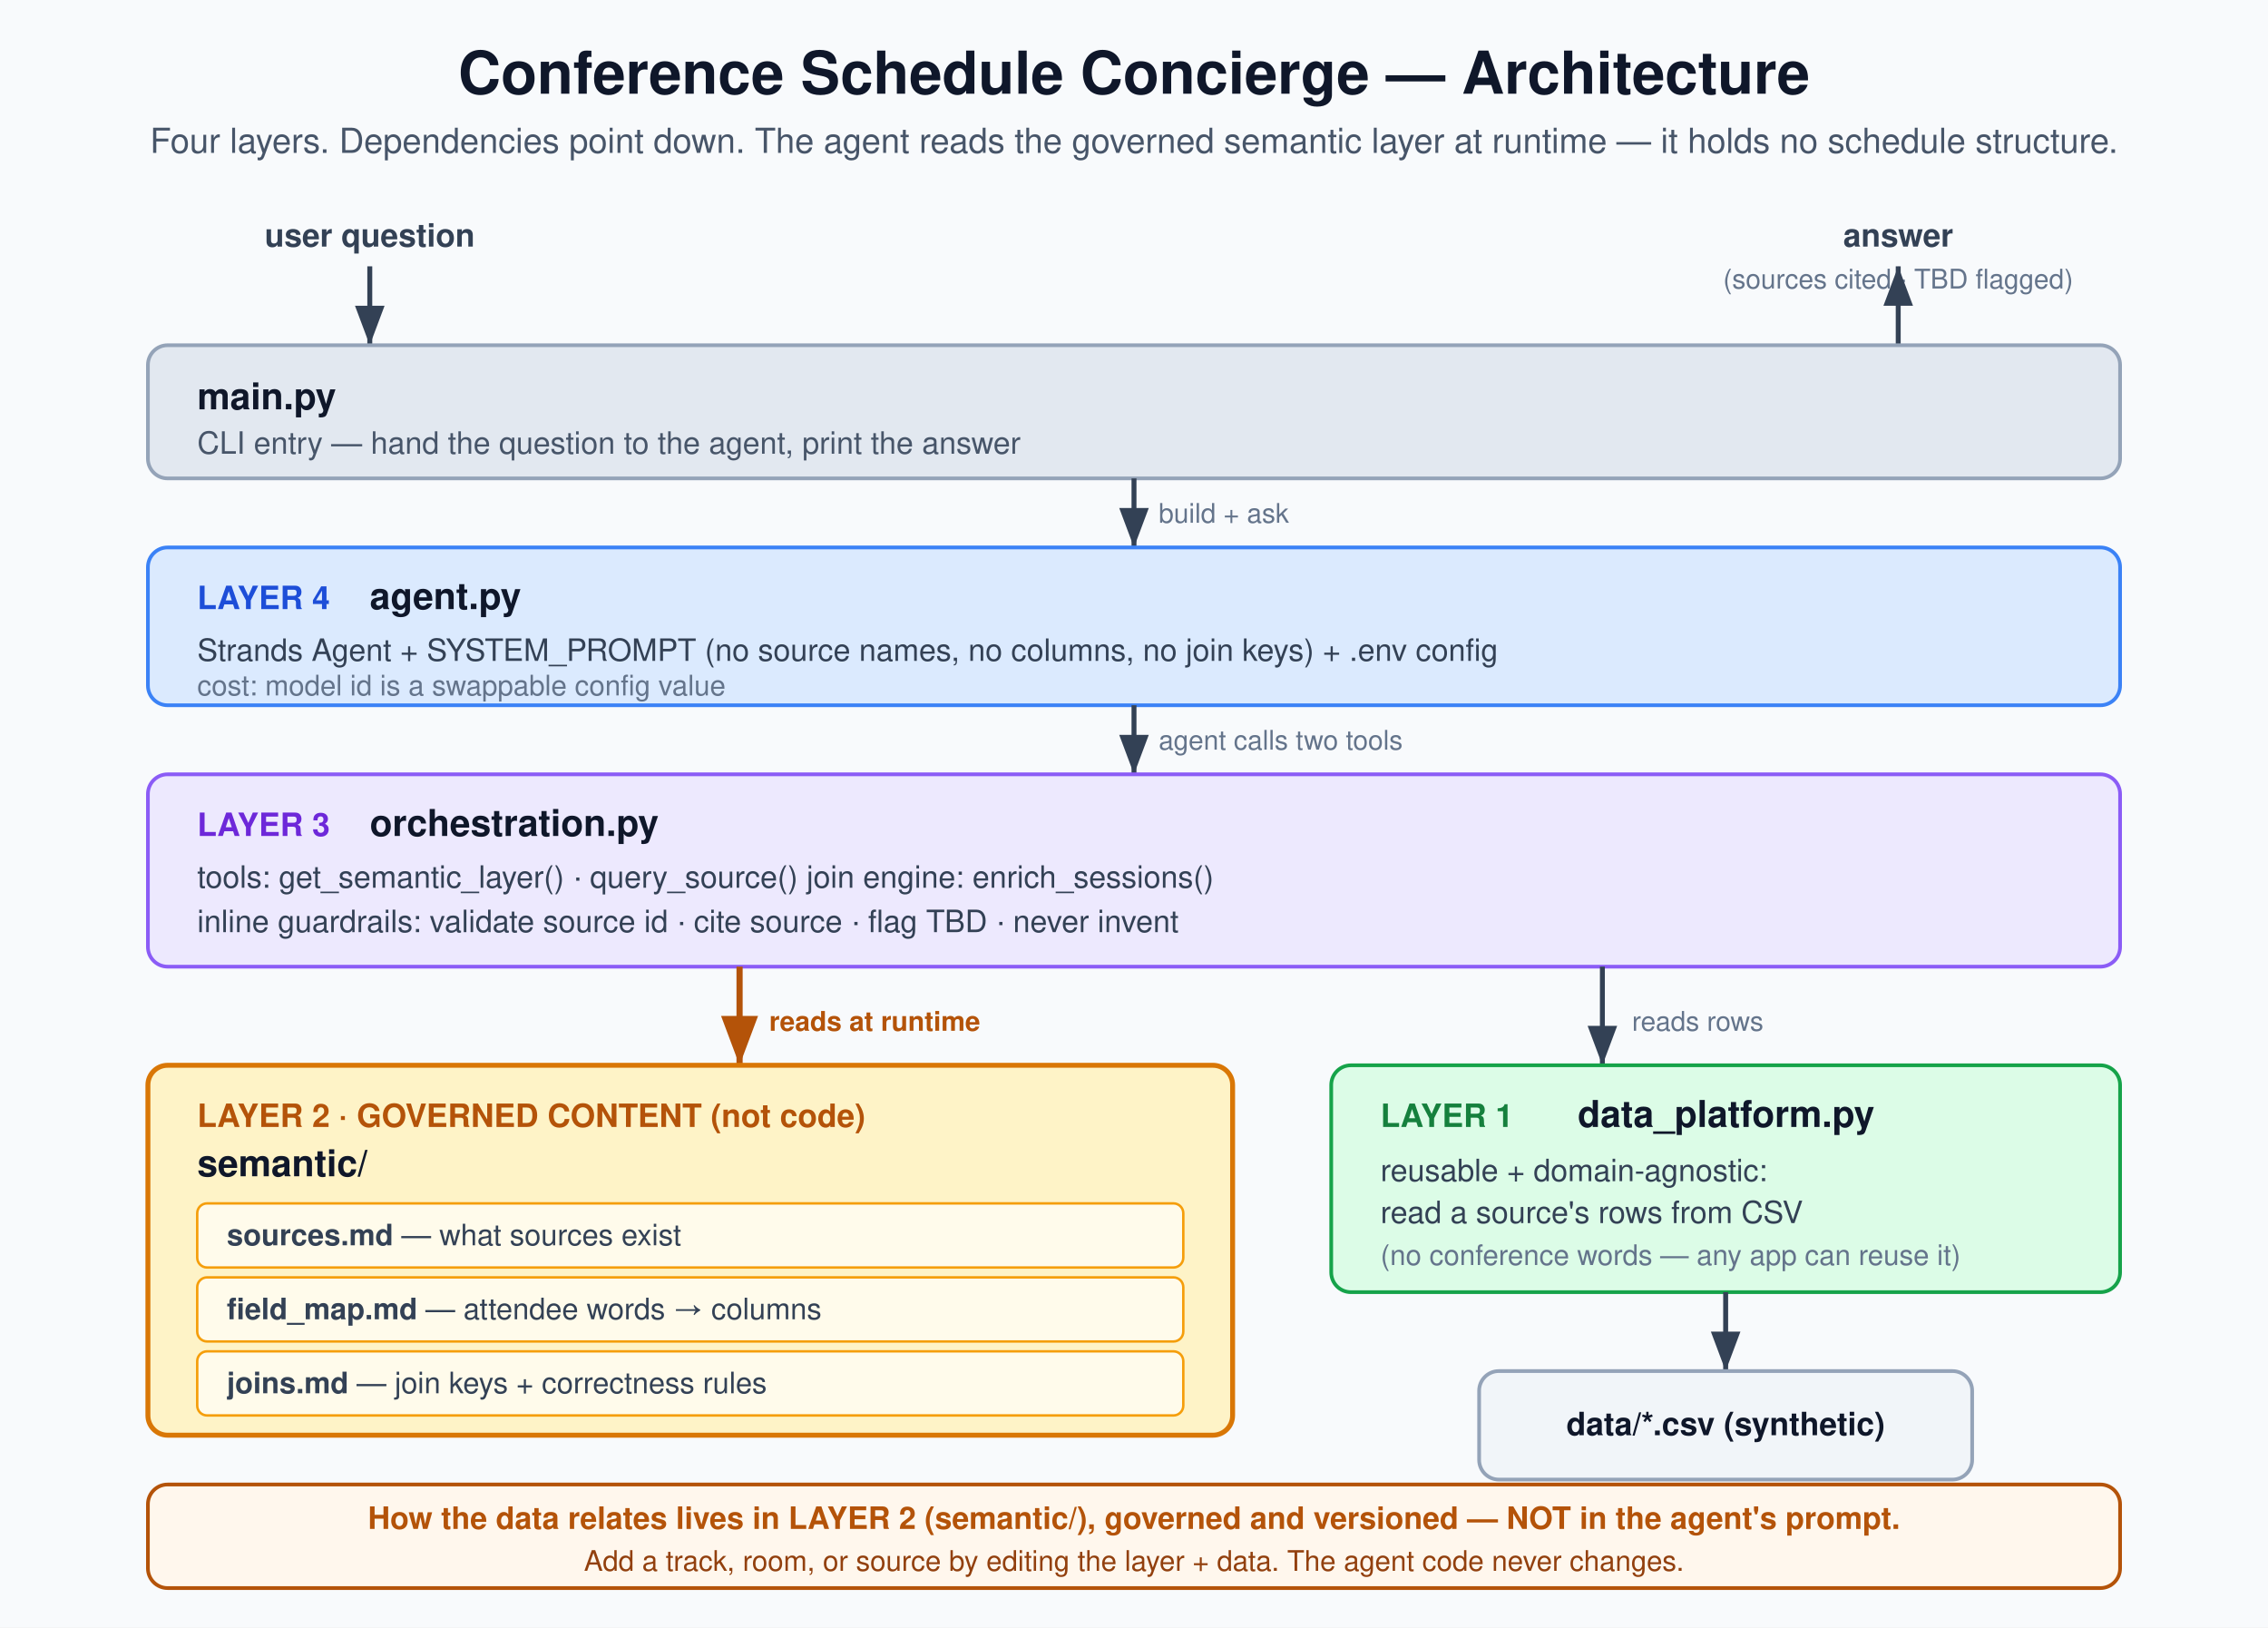
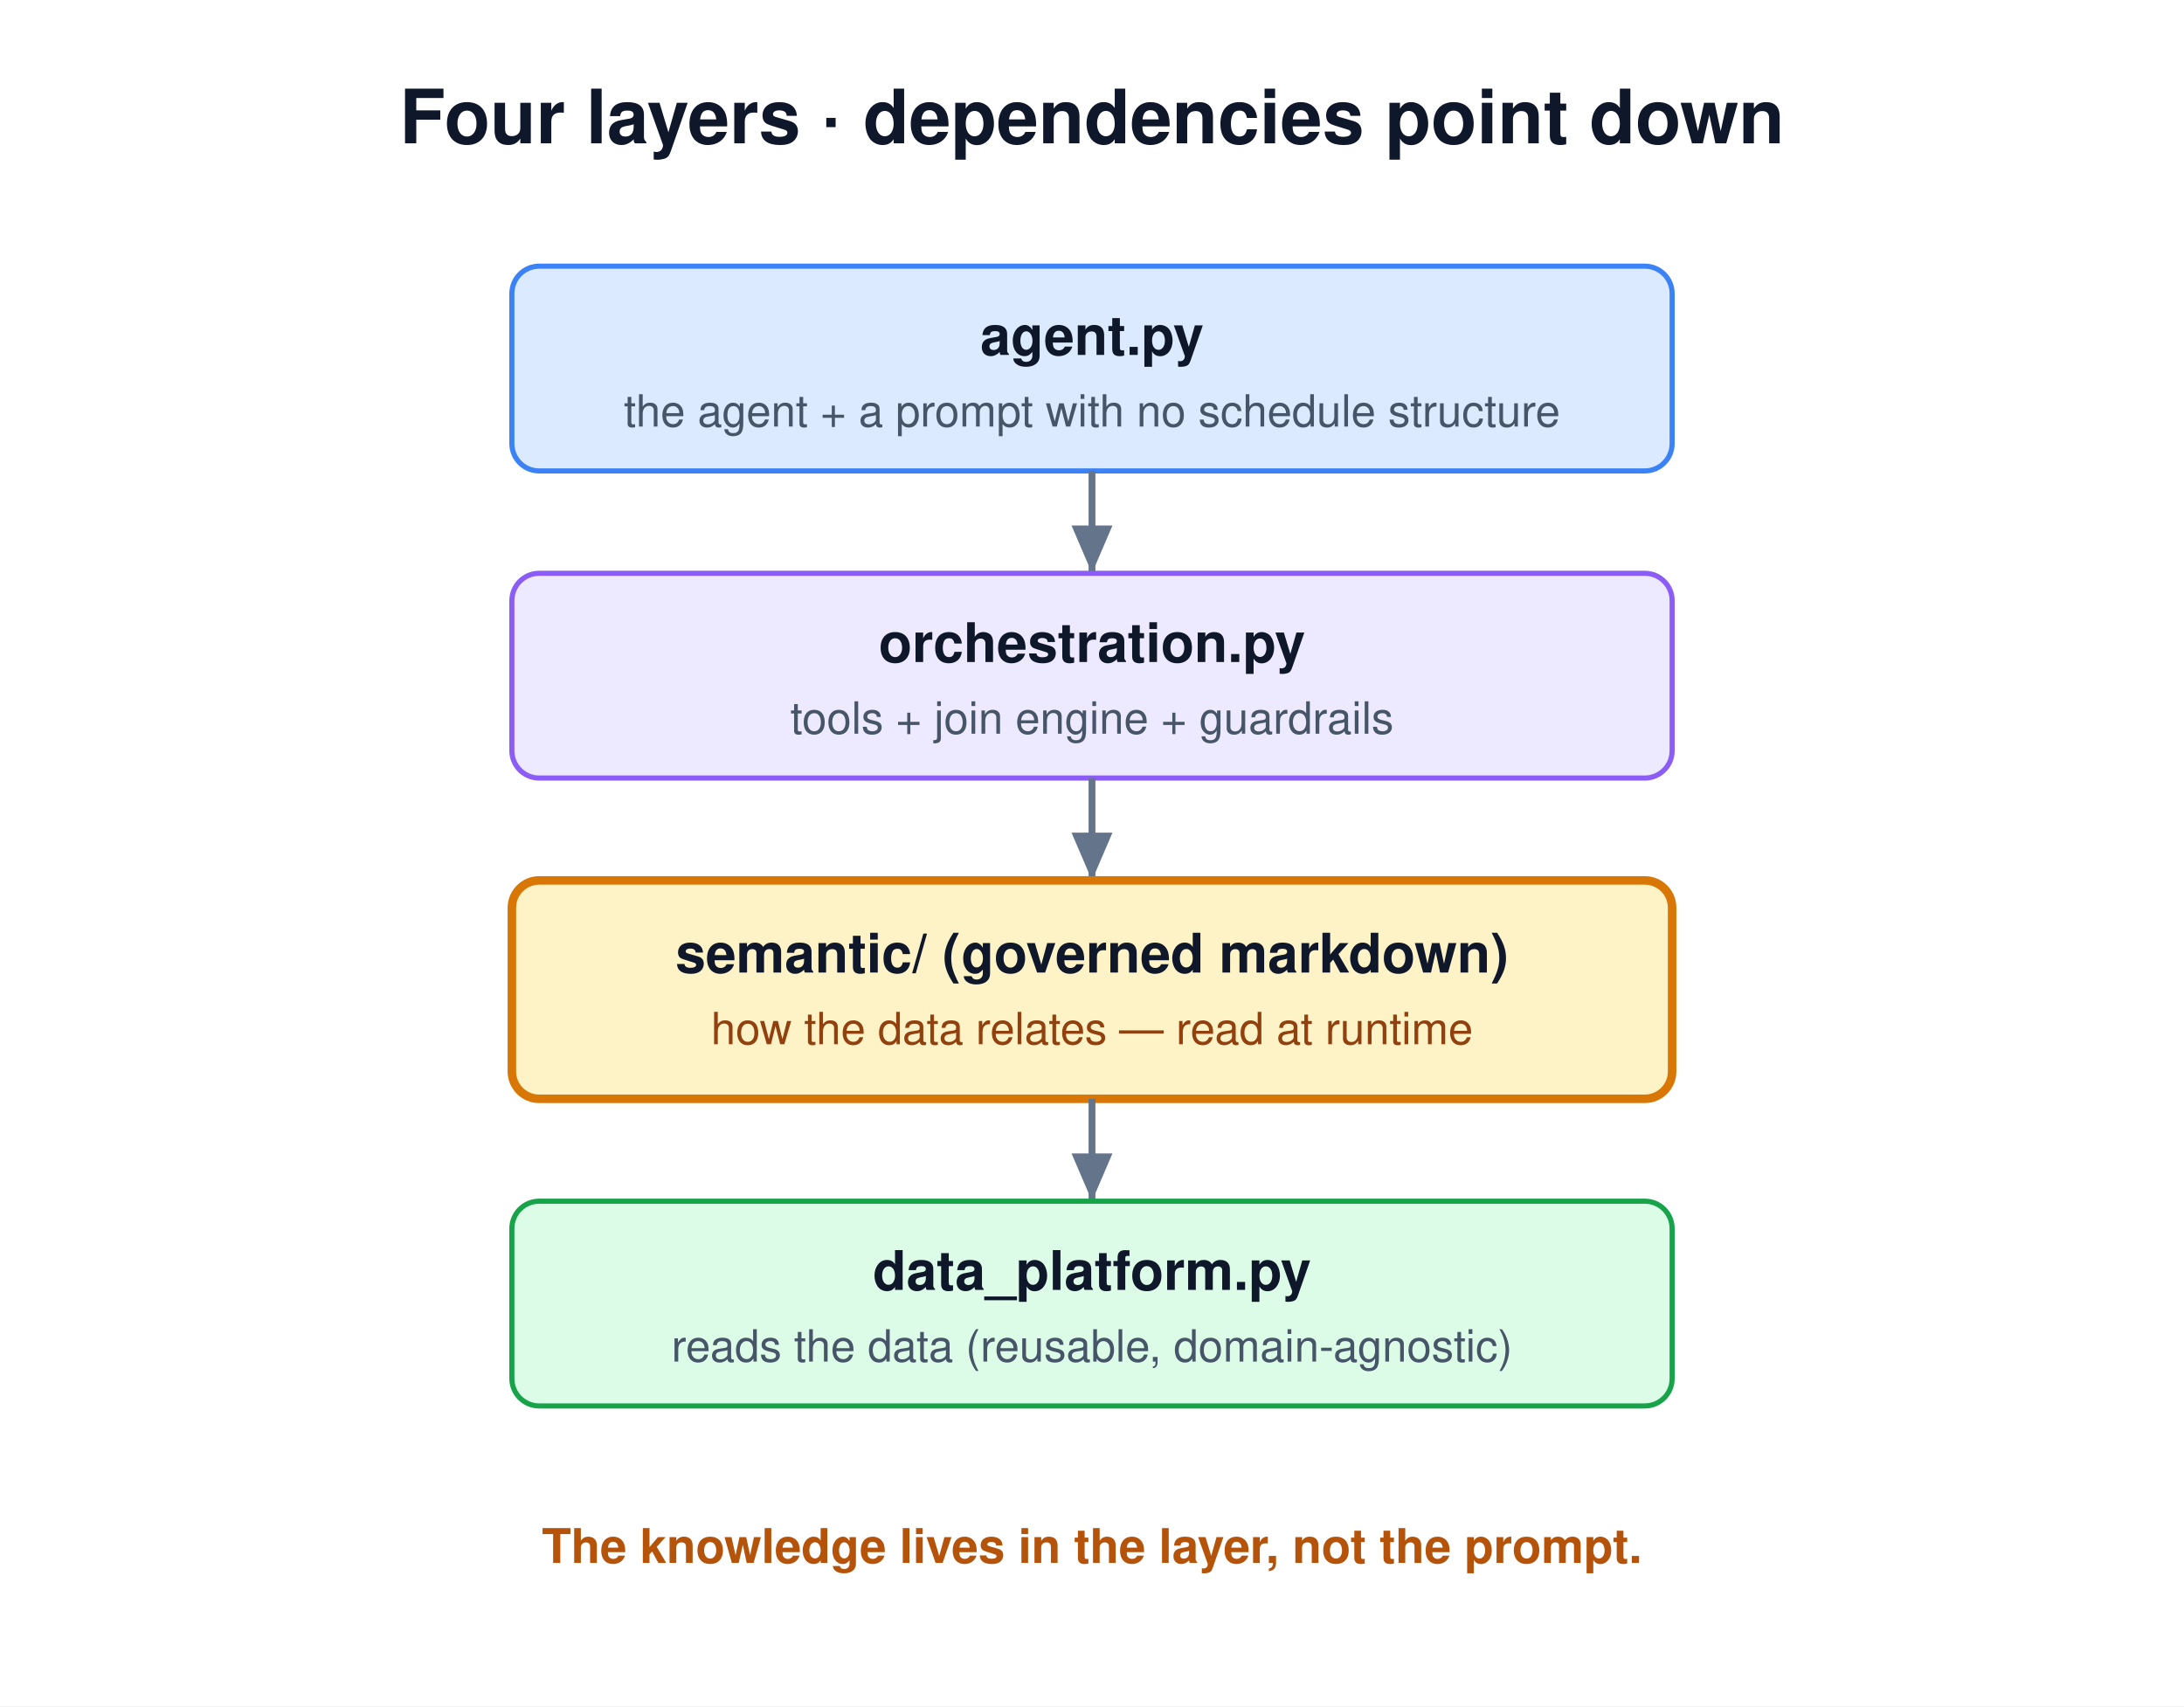
- <svg xmlns="http://www.w3.org/2000/svg" width="920" height="660" viewBox="0 0 920 660" font-family="Segoe UI, Helvetica, Arial, sans-serif">
+ <svg xmlns="http://www.w3.org/2000/svg" width="640" height="500" viewBox="0 0 640 500" font-family="Segoe UI, Helvetica, Arial, sans-serif">
  <defs>
-     <marker id="arrow" markerWidth="10" markerHeight="10" refX="8" refY="3" orient="auto" markerUnits="strokeWidth">
-       <path d="M0,0 L8,3 L0,6 Z" fill="#334155" />
-     </marker>
-     <marker id="arrowAccent" markerWidth="10" markerHeight="10" refX="8" refY="3" orient="auto" markerUnits="strokeWidth">
-       <path d="M0,0 L8,3 L0,6 Z" fill="#b45309" />
+     <marker id="a" markerWidth="9" markerHeight="9" refX="7" refY="3" orient="auto" markerUnits="strokeWidth">
+       <path d="M0,0 L7,3 L0,6 Z" fill="#64748b" />
    </marker>
  </defs>
-   <rect width="920" height="660" fill="#f8fafc" />
-   <text x="460" y="38" text-anchor="middle" font-size="24" font-weight="700" fill="#0f172a">Conference Schedule Concierge — Architecture</text>
-   <text x="460" y="62" text-anchor="middle" font-size="14" fill="#475569">Four layers. Dependencies point down. The agent reads the governed semantic layer at runtime — it holds no schedule structure.</text>
-   <text x="150" y="100" text-anchor="middle" font-size="13" font-weight="600" fill="#334155">user question</text>
-   <line x1="150" y1="108" x2="150" y2="140" stroke="#334155" stroke-width="2" marker-end="url(#arrow)" />
-   <text x="770" y="100" text-anchor="middle" font-size="13" font-weight="600" fill="#334155">answer</text>
-   <text x="770" y="117" text-anchor="middle" font-size="11" fill="#64748b">(sources cited · TBD flagged)</text>
-   <line x1="770" y1="140" x2="770" y2="108" stroke="#334155" stroke-width="2" marker-end="url(#arrow)" />
-   <rect x="60" y="140" width="800" height="54" rx="8" fill="#e2e8f0" stroke="#94a3b8" stroke-width="1.5" />
-   <text x="80" y="166" font-size="15" font-weight="700" fill="#0f172a">main.py</text>
-   <text x="80" y="184" font-size="12.5" fill="#475569">CLI entry — hand the question to the agent, print the answer</text>
-   <line x1="460" y1="194" x2="460" y2="222" stroke="#334155" stroke-width="2" marker-end="url(#arrow)" />
-   <text x="470" y="212" font-size="11" fill="#64748b">build + ask</text>
-   <rect x="60" y="222" width="800" height="64" rx="8" fill="#dbeafe" stroke="#3b82f6" stroke-width="1.5" />
-   <text x="80" y="247" font-size="13" font-weight="700" fill="#1d4ed8">LAYER 4</text>
-   <text x="150" y="247" font-size="15" font-weight="700" fill="#0f172a">agent.py</text>
-   <text x="80" y="268" font-size="12.5" fill="#334155">Strands Agent + SYSTEM_PROMPT (no source names, no columns, no join keys) + .env config</text>
-   <text x="80" y="282" font-size="11.5" fill="#64748b">cost: model id is a swappable config value</text>
-   <line x1="460" y1="286" x2="460" y2="314" stroke="#334155" stroke-width="2" marker-end="url(#arrow)" />
-   <text x="470" y="304" font-size="11" fill="#64748b">agent calls two tools</text>
-   <rect x="60" y="314" width="800" height="78" rx="8" fill="#ede9fe" stroke="#8b5cf6" stroke-width="1.5" />
-   <text x="80" y="339" font-size="13" font-weight="700" fill="#6d28d9">LAYER 3</text>
-   <text x="150" y="339" font-size="15" font-weight="700" fill="#0f172a">orchestration.py</text>
-   <text x="80" y="360" font-size="12.5" fill="#334155">tools: get_semantic_layer()  ·  query_source()      join engine: enrich_sessions()</text>
-   <text x="80" y="378" font-size="12.5" fill="#334155">inline guardrails: validate source id · cite source · flag TBD · never invent</text>
-   <line x1="300" y1="392" x2="300" y2="432" stroke="#b45309" stroke-width="2.5" marker-end="url(#arrowAccent)" />
-   <text x="312" y="418" font-size="11" font-weight="600" fill="#b45309">reads at runtime</text>
-   <line x1="650" y1="392" x2="650" y2="432" stroke="#334155" stroke-width="2" marker-end="url(#arrow)" />
-   <text x="662" y="418" font-size="11" fill="#64748b">reads rows</text>
-   <rect x="60" y="432" width="440" height="150" rx="8" fill="#fef3c7" stroke="#d97706" stroke-width="2" />
-   <text x="80" y="457" font-size="13" font-weight="700" fill="#b45309">LAYER 2 · GOVERNED CONTENT (not code)</text>
-   <text x="80" y="477" font-size="15" font-weight="700" fill="#0f172a">semantic/</text>
-   <rect x="80" y="488" width="400" height="26" rx="4" fill="#fffbeb" stroke="#f59e0b" />
-   <text x="92" y="505" font-size="12" fill="#334155">
-     <tspan font-weight="700">sources.md</tspan>   — what sources exist</text>
-   <rect x="80" y="518" width="400" height="26" rx="4" fill="#fffbeb" stroke="#f59e0b" />
-   <text x="92" y="535" font-size="12" fill="#334155">
-     <tspan font-weight="700">field_map.md</tspan>  — attendee words → columns</text>
-   <rect x="80" y="548" width="400" height="26" rx="4" fill="#fffbeb" stroke="#f59e0b" />
-   <text x="92" y="565" font-size="12" fill="#334155">
-     <tspan font-weight="700">joins.md</tspan>   — join keys + correctness rules</text>
-   <rect x="540" y="432" width="320" height="92" rx="8" fill="#dcfce7" stroke="#16a34a" stroke-width="1.5" />
-   <text x="560" y="457" font-size="13" font-weight="700" fill="#15803d">LAYER 1</text>
-   <text x="640" y="457" font-size="15" font-weight="700" fill="#0f172a">data_platform.py</text>
-   <text x="560" y="479" font-size="12.5" fill="#334155">reusable + domain-agnostic:</text>
-   <text x="560" y="496" font-size="12.5" fill="#334155">read a source's rows from CSV</text>
-   <text x="560" y="513" font-size="11.5" fill="#64748b">(no conference words — any app can reuse it)</text>
-   <line x1="700" y1="524" x2="700" y2="556" stroke="#334155" stroke-width="2" marker-end="url(#arrow)" />
-   <rect x="600" y="556" width="200" height="44" rx="8" fill="#f1f5f9" stroke="#94a3b8" stroke-width="1.5" />
-   <text x="700" y="582" text-anchor="middle" font-size="13" font-weight="600" fill="#0f172a">data/*.csv  (synthetic)</text>
-   <rect x="60" y="602" width="800" height="42" rx="8" fill="#fff7ed" stroke="#b45309" stroke-width="1.5" />
-   <text x="460" y="620" text-anchor="middle" font-size="12.5" font-weight="700" fill="#b45309">How the data relates lives in LAYER 2 (semantic/), governed and versioned — NOT in the agent's prompt.</text>
-   <text x="460" y="637" text-anchor="middle" font-size="11.5" fill="#92400e">Add a track, room, or source by editing the layer + data. The agent code never changes.</text>
+   <rect width="640" height="500" fill="#ffffff" />
+   <text x="320" y="42" text-anchor="middle" font-size="22" font-weight="700" fill="#0f172a">Four layers · dependencies point down</text>
+   <rect x="150" y="78" width="340" height="60" rx="8" fill="#dbeafe" stroke="#3b82f6" stroke-width="1.5" />
+   <text x="320" y="104" text-anchor="middle" font-size="16" font-weight="700" fill="#0f172a">agent.py</text>
+   <text x="320" y="125" text-anchor="middle" font-size="13" fill="#475569">the agent + a prompt with no schedule structure</text>
+   <line x1="320" y1="138" x2="320" y2="168" stroke="#64748b" stroke-width="2" marker-end="url(#a)" />
+   <rect x="150" y="168" width="340" height="60" rx="8" fill="#ede9fe" stroke="#8b5cf6" stroke-width="1.5" />
+   <text x="320" y="194" text-anchor="middle" font-size="16" font-weight="700" fill="#0f172a">orchestration.py</text>
+   <text x="320" y="215" text-anchor="middle" font-size="13" fill="#475569">tools + join engine + guardrails</text>
+   <line x1="320" y1="228" x2="320" y2="258" stroke="#64748b" stroke-width="2" marker-end="url(#a)" />
+   <rect x="150" y="258" width="340" height="64" rx="8" fill="#fef3c7" stroke="#d97706" stroke-width="2.5" />
+   <text x="320" y="285" text-anchor="middle" font-size="16" font-weight="700" fill="#0f172a">semantic/  (governed markdown)</text>
+   <text x="320" y="306" text-anchor="middle" font-size="13" fill="#92400e">how the data relates — read at runtime</text>
+   <line x1="320" y1="322" x2="320" y2="352" stroke="#64748b" stroke-width="2" marker-end="url(#a)" />
+   <rect x="150" y="352" width="340" height="60" rx="8" fill="#dcfce7" stroke="#16a34a" stroke-width="1.5" />
+   <text x="320" y="378" text-anchor="middle" font-size="16" font-weight="700" fill="#0f172a">data_platform.py</text>
+   <text x="320" y="399" text-anchor="middle" font-size="13" fill="#475569">reads the data (reusable, domain-agnostic)</text>
+   <text x="320" y="458" text-anchor="middle" font-size="14" font-weight="600" fill="#b45309">The knowledge lives in the layer, not the prompt.</text>
</svg>
